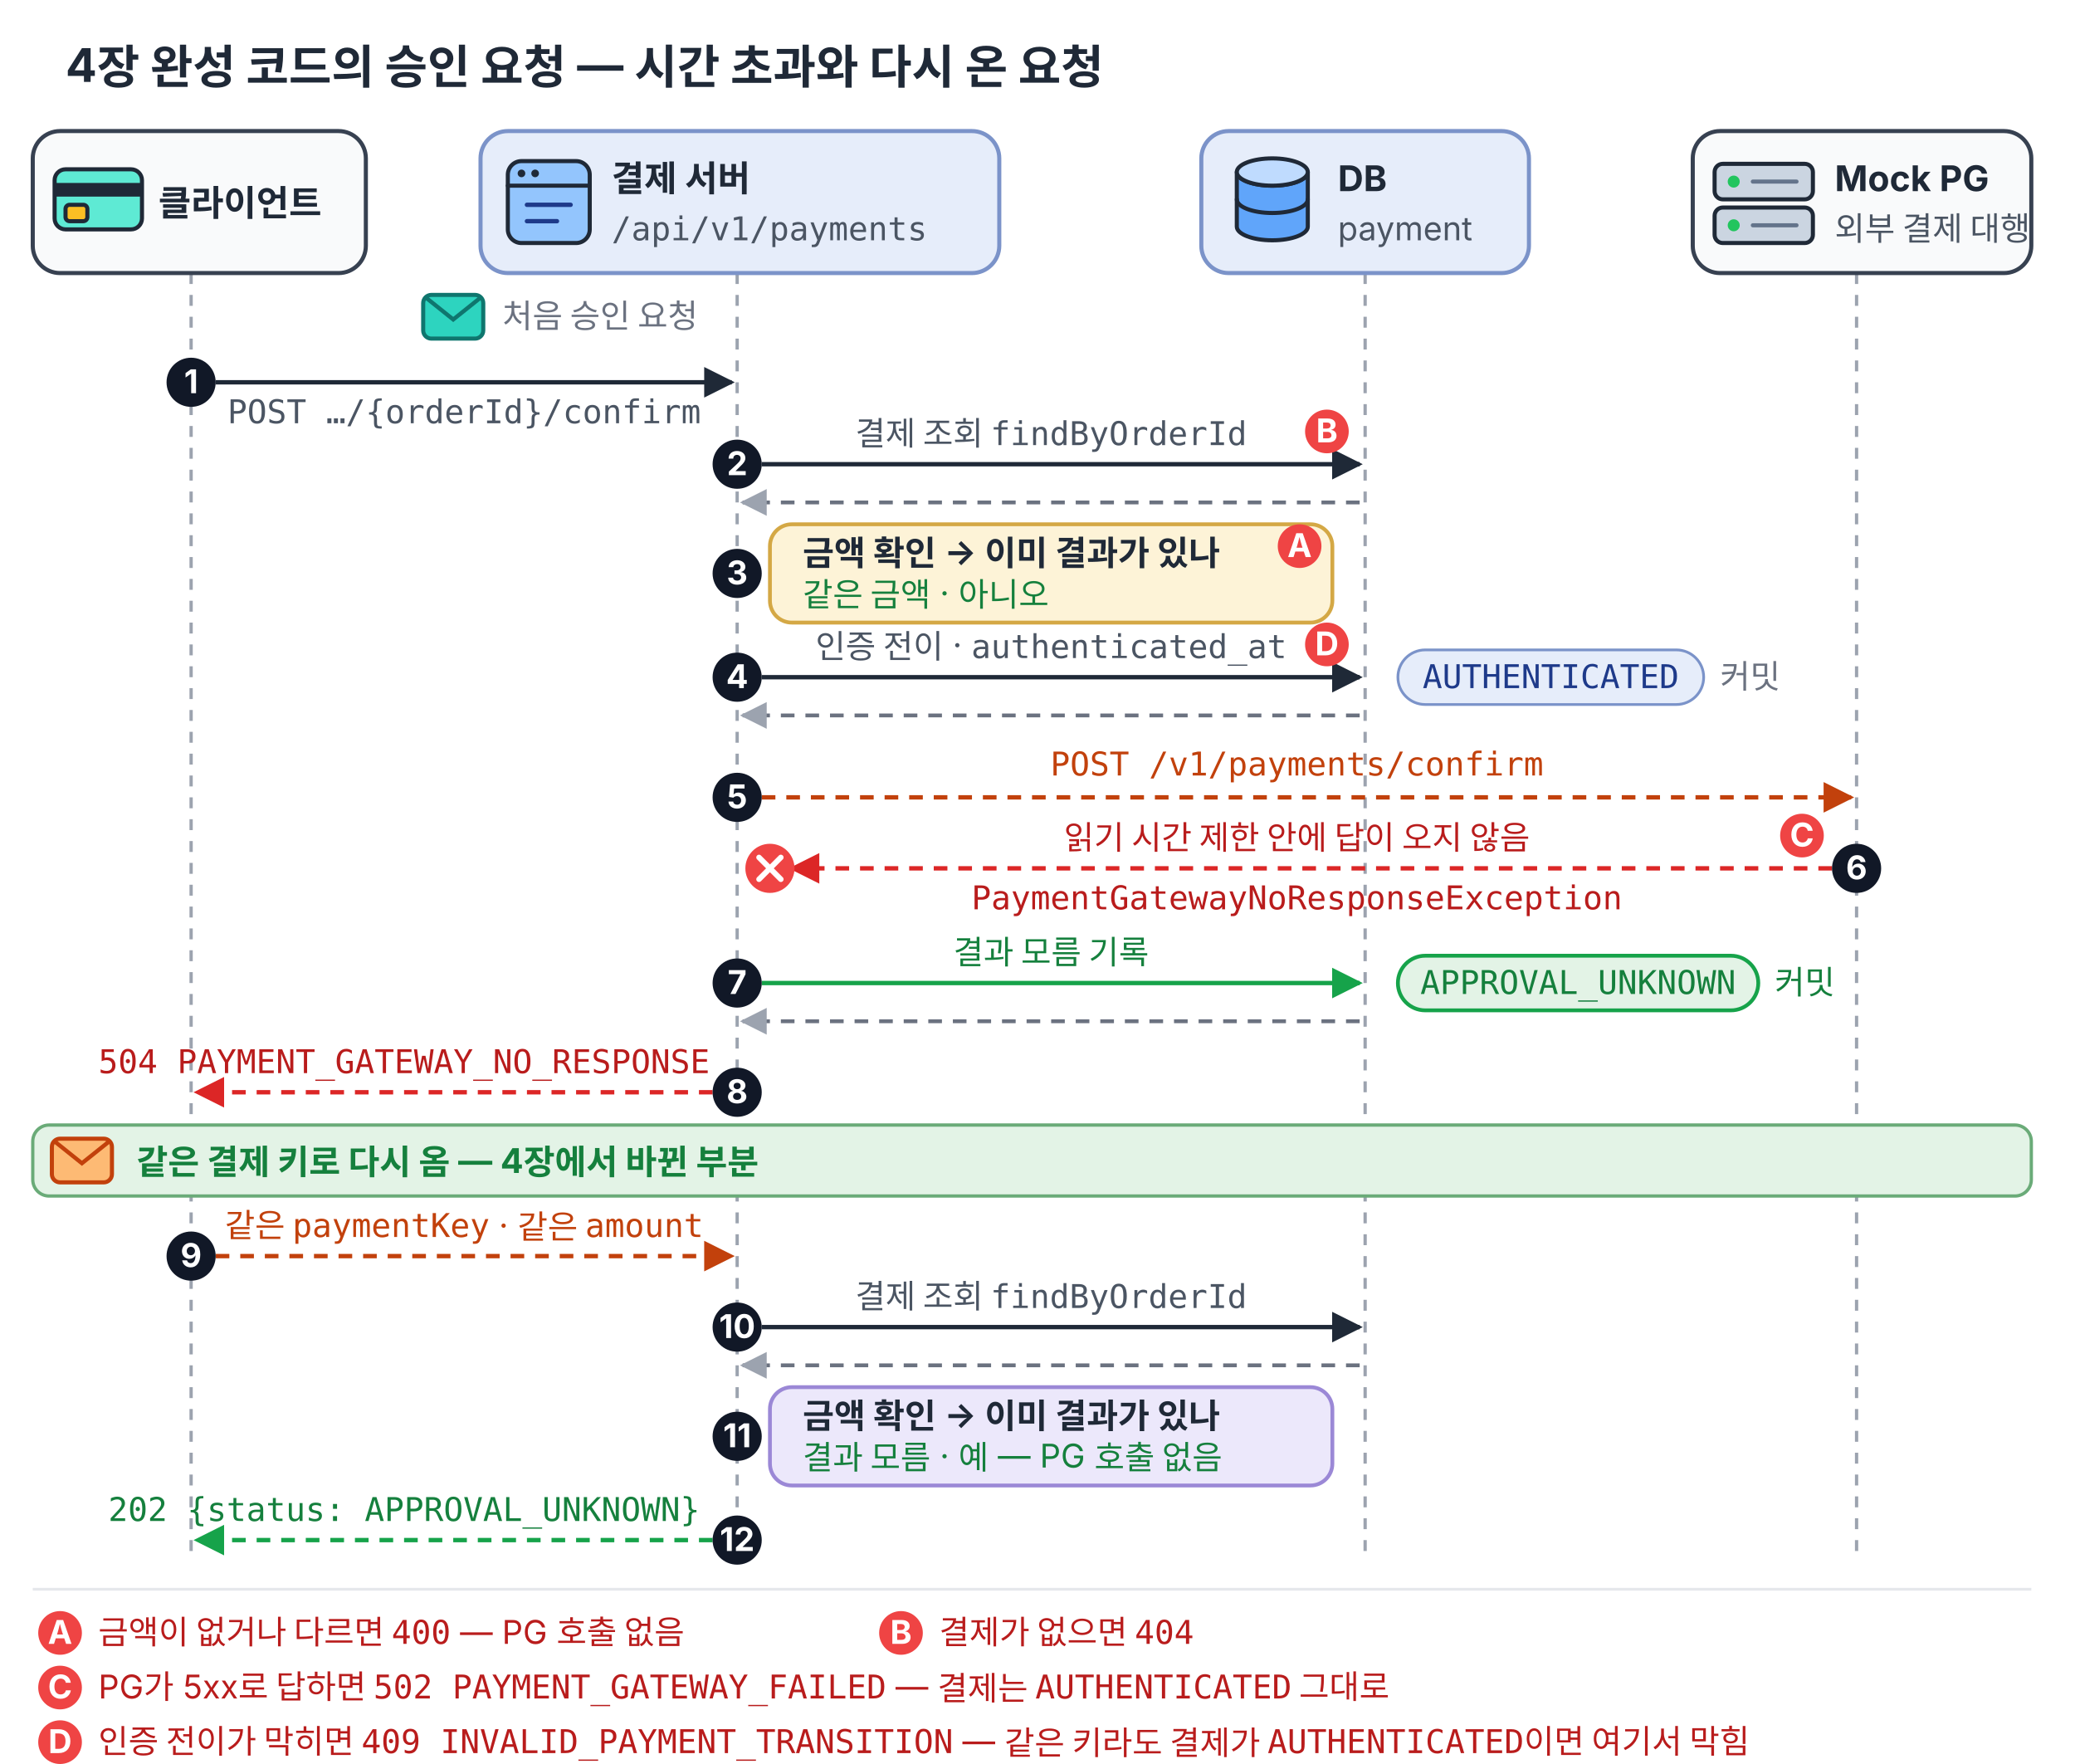
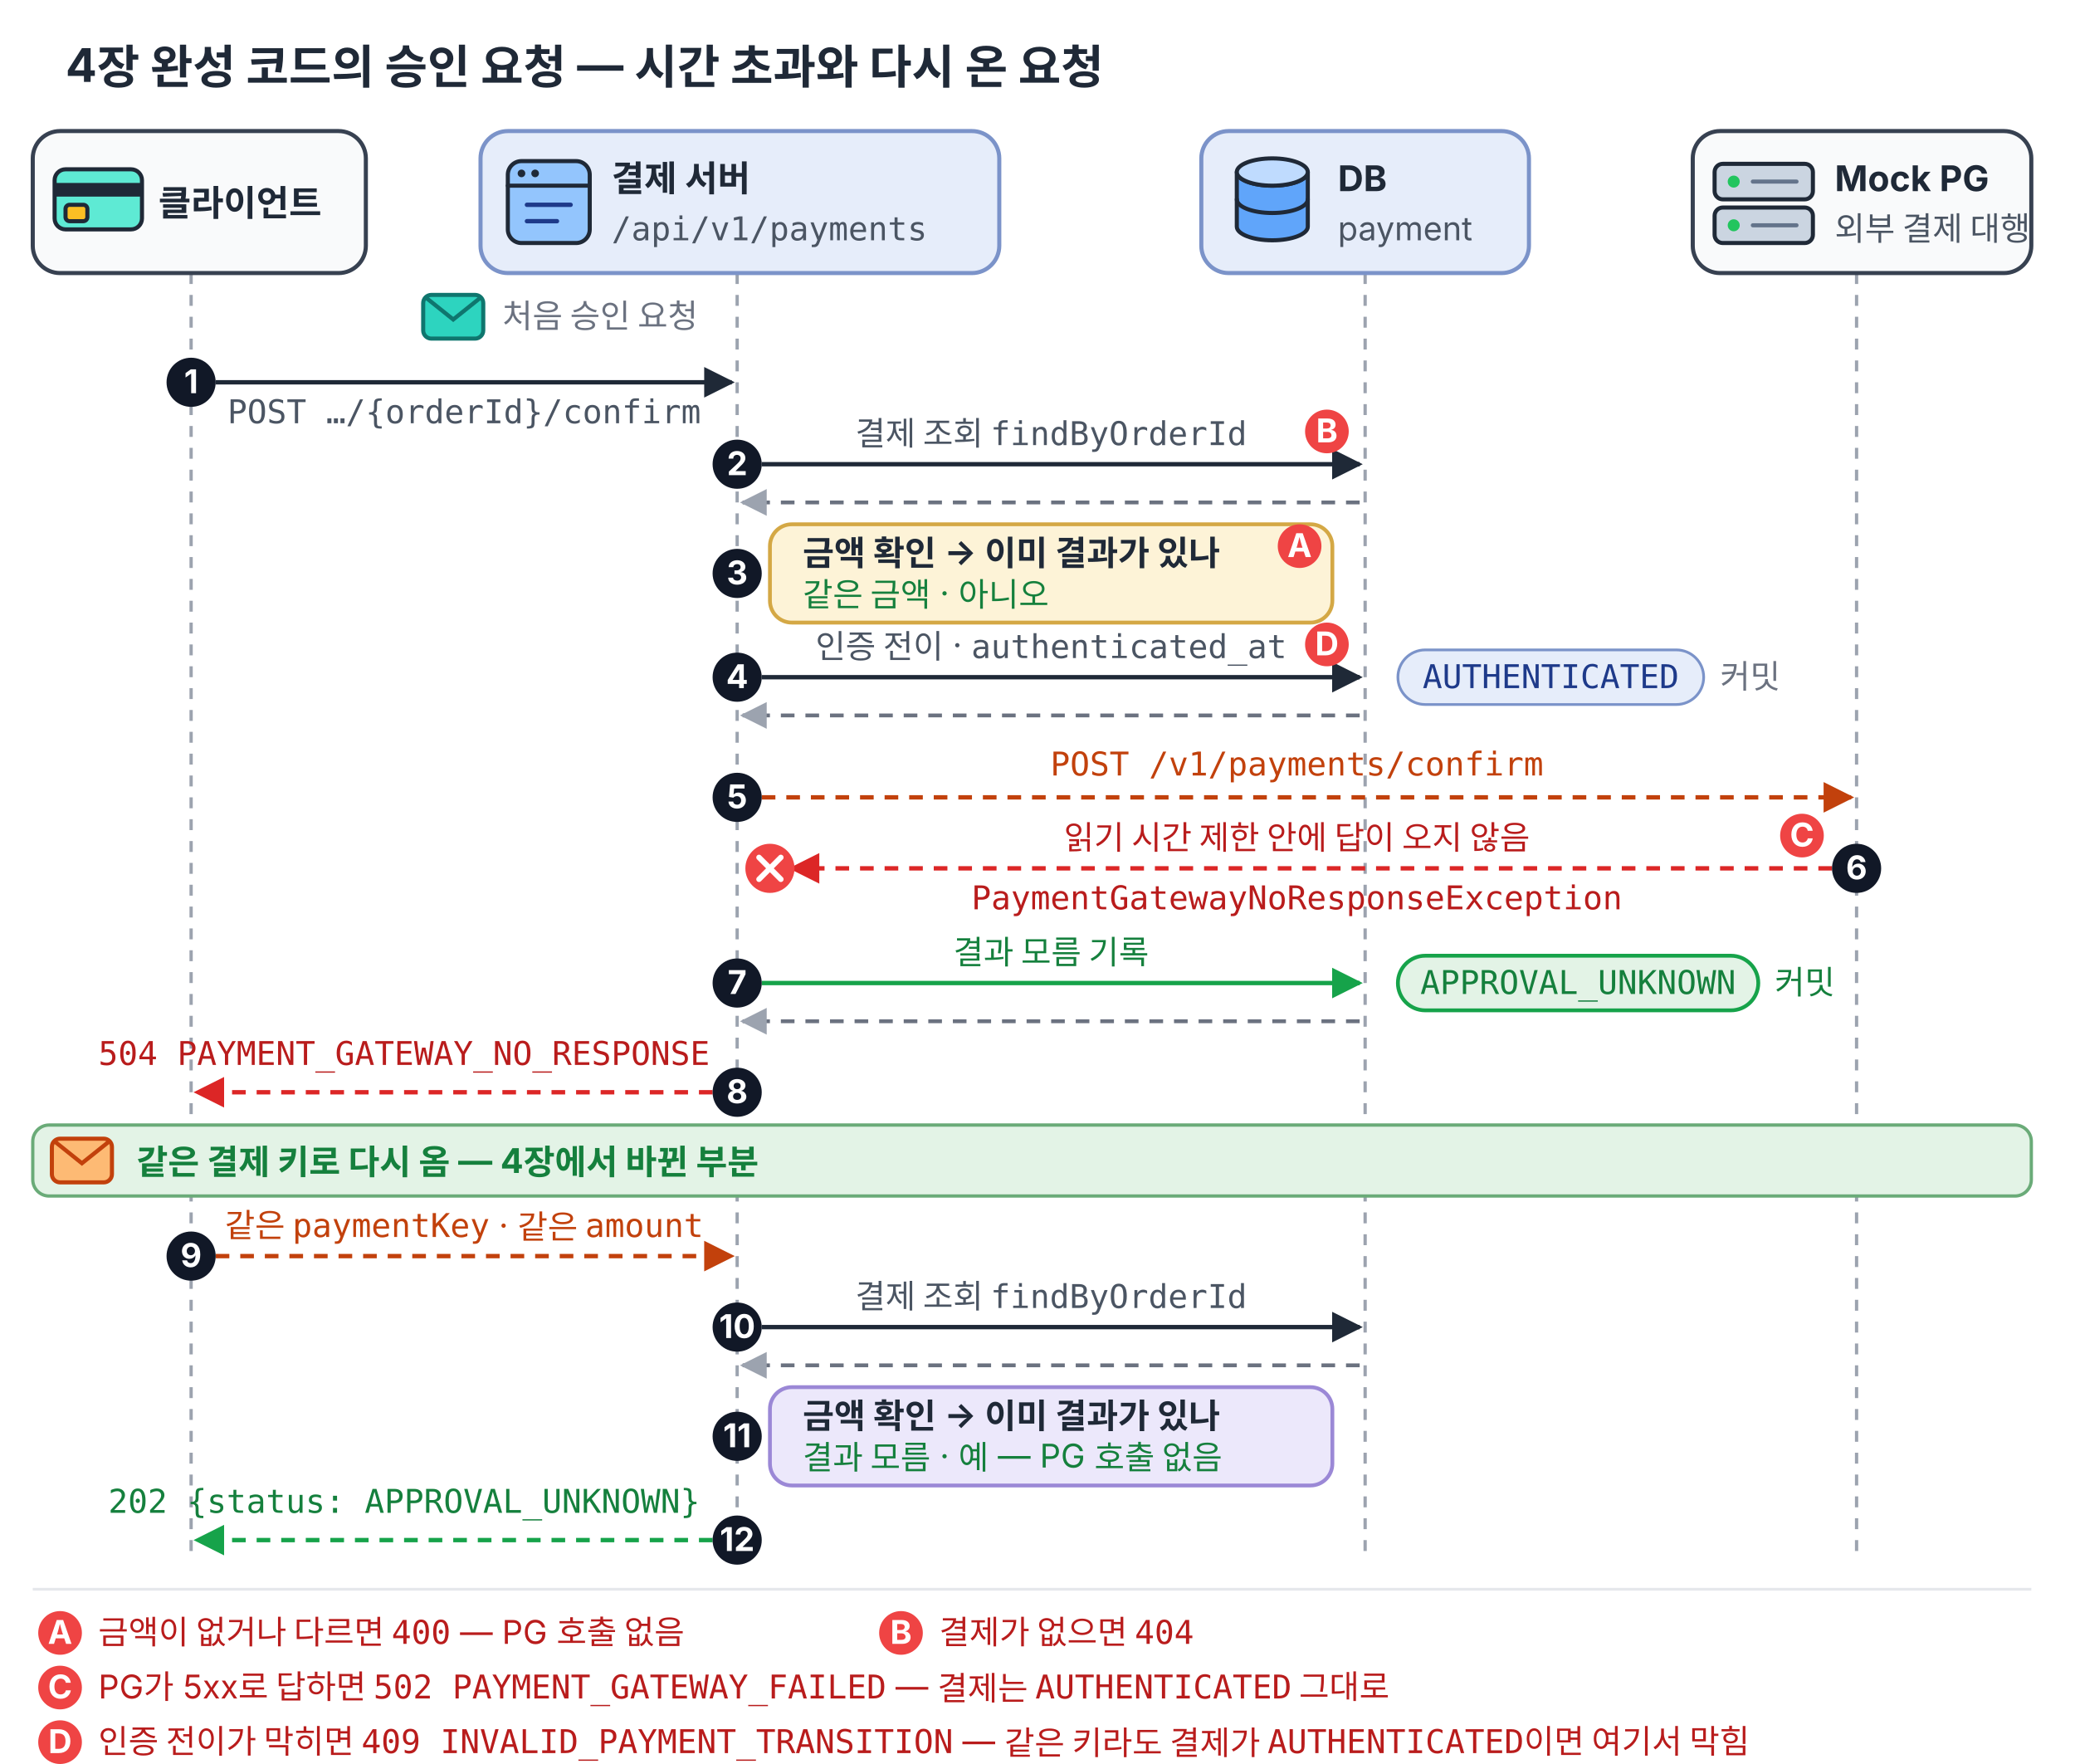
<svg xmlns="http://www.w3.org/2000/svg" viewBox="0 0 760 646" font-family="-apple-system, 'Apple SD Gothic Neo', 'Noto Sans KR', sans-serif">
  <style>
    .h { font-size: 17px; font-weight: 700; fill: #1f2937; }
    .t2 { font-size: 13px; font-weight: 700; fill: #1f2937; }
    .s { font-size: 12px; fill: #4b5563; }
    .m { font-family: Menlo, Consolas, monospace; }
    .lbl { font-size: 12px; fill: #4b5563; }
    .num { font-size: 12px; font-weight: 700; fill: #ffffff; }
    .badt { font-size: 13px; font-weight: 700; fill: #b91c1c; }
    .bads { font-size: 12px; fill: #b91c1c; }
    .okt { font-size: 13px; font-weight: 700; fill: #15803d; }
    .oks { font-size: 12px; fill: #15803d; }
    .gs { font-size: 12px; fill: #6b7280; }
    .o { stroke: #1f2937; stroke-width: 1.5; stroke-linejoin: round; stroke-linecap: round; }
    .life { stroke: #9ca3af; stroke-width: 1.2; stroke-dasharray: 4 4; }
    .run { stroke-dasharray: 5 4; animation: run 0.9s linear infinite; }
    @keyframes run { to { stroke-dashoffset: -18; } }
    @media (prefers-reduced-motion: reduce) { .run { animation: none; } .anim { display: none; } }
  </style>
  <defs>
    <marker id="ak" viewBox="0 0 10 10" refX="9" refY="5" markerWidth="7" markerHeight="7" orient="auto">
      <path d="M0,0 L10,5 L0,10 z" fill="#1f2937" />
    </marker>
    <marker id="agr" viewBox="0 0 10 10" refX="9" refY="5" markerWidth="7" markerHeight="7" orient="auto">
      <path d="M0,0 L10,5 L0,10 z" fill="#16a34a" />
    </marker>
    <marker id="arr" viewBox="0 0 10 10" refX="9" refY="5" markerWidth="7" markerHeight="7" orient="auto">
      <path d="M0,0 L10,5 L0,10 z" fill="#dc2626" />
    </marker>
    <marker id="aor" viewBox="0 0 10 10" refX="9" refY="5" markerWidth="7" markerHeight="7" orient="auto">
      <path d="M0,0 L10,5 L0,10 z" fill="#c2410c" />
    </marker>
    <marker id="agy" viewBox="0 0 10 10" refX="9" refY="5" markerWidth="7" markerHeight="7" orient="auto">
      <path d="M0,0 L10,5 L0,10 z" fill="#9ca3af" />
    </marker>
    <g id="pkt">
      <rect x="-11" y="-8" width="22" height="16" rx="3" fill="#2dd4bf" stroke="#0f766e" stroke-width="1.5" />
      <path d="M-10,-7 L0,1 L10,-7" fill="none" stroke="#0f766e" stroke-width="1.5" />
    </g>
    <g id="pkt2">
      <rect x="-11" y="-8" width="22" height="16" rx="3" fill="#fdba74" stroke="#c2410c" stroke-width="1.5" />
      <path d="M-10,-7 L0,1 L10,-7" fill="none" stroke="#c2410c" stroke-width="1.5" />
    </g>
    <g id="xmark">
      <circle r="9" fill="#ef4444" />
      <path d="M-4,-4 L4,4 M4,-4 L-4,4" stroke="#fff" stroke-width="2" stroke-linecap="round" />
    </g>
  </defs>
  <rect width="760" height="646" fill="#ffffff" />
  <text x="24" y="30" class="h">4장 완성 코드의 승인 요청 — 시간 초과와 다시 온 요청</text>
  <line x1="70" y1="100" x2="70" y2="570" class="life" />
  <line x1="270" y1="100" x2="270" y2="570" class="life" />
  <line x1="500" y1="100" x2="500" y2="570" class="life" />
  <line x1="680" y1="100" x2="680" y2="570" class="life" />
  <rect x="12" y="48" width="122" height="52" rx="10" fill="#f9fafb" stroke="#374151" stroke-width="1.5" />
  <rect x="12" y="48" width="122" height="52" rx="10" fill="none" stroke="#16a34a" stroke-width="3.5" opacity="0" class="anim">
    <animate attributeName="opacity" dur="8s" repeatCount="indefinite" values="0;0;1;1;0;0;1;1;0;0" keyTimes="0;0.61;0.62;0.67;0.68;0.94;0.95;0.998;0.999;1" />
  </rect>
  <g transform="translate(20,59)">
    <rect x="0" y="3" width="32" height="22" rx="4" fill="#5eead4" class="o" />
    <rect x="0" y="8" width="32" height="5" fill="#1f2937" />
    <rect x="4" y="16" width="8" height="6" rx="1.5" fill="#fbbf24" class="o" stroke-width="1" />
  </g>
  <text x="58" y="79" class="t2">클라이언트</text>
  <rect x="176" y="48" width="190" height="52" rx="10" fill="#e6edfa" stroke="#7b93c9" stroke-width="1.5" />
  <rect x="176" y="48" width="190" height="52" rx="10" fill="none" stroke="#2563eb" stroke-width="3.5" opacity="0" class="anim">
    <animate attributeName="opacity" dur="8s" repeatCount="indefinite" values="0;0;1;1;0;0;1;1;0;0;1;1;0;0" keyTimes="0;0.045;0.055;0.105;0.115;0.475;0.485;0.535;0.545;0.708;0.718;0.768;0.778;1" />
  </rect>
  <g transform="translate(186,59)">
    <rect x="0" y="0" width="30" height="30" rx="5" fill="#93c5fd" class="o" />
    <path d="M0,9 h30" class="o" fill="none" />
    <circle cx="5" cy="4.5" r="1.4" fill="#1f2937" />
    <circle cx="10" cy="4.5" r="1.4" fill="#1f2937" />
    <path d="M7,16 h16 M7,22 h11" stroke="#1e3a8a" stroke-width="1.6" stroke-linecap="round" />
  </g>
  <text x="224" y="70" class="t2">결제 서버</text>
  <text x="224" y="88" class="s m" style="font-size: 12px">/api/v1/payments</text>
  <rect x="440" y="48" width="120" height="52" rx="10" fill="#e6edfa" stroke="#7b93c9" stroke-width="1.5" />
  <rect x="440" y="48" width="120" height="52" rx="10" fill="none" stroke="#2563eb" stroke-width="3.5" opacity="0" class="anim">
    <animate attributeName="opacity" dur="8s" repeatCount="indefinite" values="0;0;1;1;0;0;1;1;0;0;1;1;0;0;1;1;0;0" keyTimes="0;0.092;0.102;0.152;0.162;0.19;0.2;0.25;0.26;0.524;0.534;0.584;0.594;0.786;0.796;0.846;0.856;1" />
  </rect>
  <g transform="translate(452,58)">
    <path d="M1,5 v20 a13,5 0 0 0 26,0 v-20 a13,5 0 0 1 -26,0 z" fill="#60a5fa" class="o" />
    <path d="M1,15 a13,5 0 0 0 26,0" fill="none" class="o" />
    <ellipse cx="14" cy="5" rx="13" ry="5" fill="#bfdbfe" class="o" />
  </g>
  <text x="490" y="70" class="t2">DB</text>
  <text x="490" y="88" class="s" style="font-size: 12px">payment</text>
  <rect x="620" y="48" width="124" height="52" rx="10" fill="#f9fafb" stroke="#374151" stroke-width="1.5" />
  <rect x="620" y="48" width="124" height="52" rx="10" fill="none" stroke="#ea580c" stroke-width="3.5" opacity="0" class="anim">
    <animate attributeName="opacity" dur="8s" repeatCount="indefinite" values="0;0;1;1;0;0" keyTimes="0;0.315;0.325;0.455;0.465;1" />
  </rect>
  <g transform="translate(628,60)">
    <rect x="0" y="0" width="36" height="13" rx="3" fill="#cbd5e1" class="o" />
    <rect x="0" y="16" width="36" height="13" rx="3" fill="#cbd5e1" class="o" />
    <circle cx="7" cy="6.5" r="2.2" fill="#22c55e">
      <animate attributeName="fill" dur="1.2s" repeatCount="indefinite" values="#22c55e;#bbf7d0;#22c55e" />
    </circle>
    <circle cx="7" cy="22.5" r="2.2" fill="#22c55e" />
    <path d="M14,6.5 h16 M14,22.5 h16" stroke="#64748b" stroke-width="1.5" stroke-linecap="round" />
  </g>
  <text x="672" y="70" class="t2">Mock PG</text>
  <text x="672" y="88" class="s" style="font-size: 12px">외부 결제 대행</text>
  <use href="#pkt" x="166" y="116" />
  <text x="184" y="120" class="gs">처음 승인 요청</text>
  <line x1="79" y1="140" x2="268" y2="140" stroke="#1f2937" stroke-width="1.6" marker-end="url(#ak)" />
  <circle cx="70" cy="140" r="9" fill="#111827" />
  <text x="70" y="144" class="num" text-anchor="middle" style="font-size: 12px">1</text>
  <text x="170" y="155" class="lbl m" text-anchor="middle" style="font-size: 12px">POST …/{orderId}/confirm</text>
  <line x1="279" y1="170" x2="498" y2="170" stroke="#1f2937" stroke-width="1.6" marker-end="url(#ak)" />
  <circle cx="270" cy="170" r="9" fill="#111827" />
  <text x="270" y="174" class="num" text-anchor="middle" style="font-size: 12px">2</text>
  <text x="385" y="163" class="lbl" text-anchor="middle">결제 조회 <tspan class="m">findByOrderId</tspan>
  </text>
  <line x1="498" y1="184" x2="272" y2="184" stroke="#6b7280" stroke-width="1.4" stroke-dasharray="5 4" marker-end="url(#agy)" />
  <circle cx="486" cy="158" r="8" fill="#ef4444" />
  <text x="486" y="162" font-size="12" font-weight="700" fill="#ffffff" text-anchor="middle">B</text>
  <rect x="282" y="192" width="206" height="36" rx="8" fill="#fdf3d7" stroke="#d4a845" stroke-width="1.4" />
  <rect x="282" y="192" width="206" height="36" rx="8" fill="none" stroke="#d97706" stroke-width="3" opacity="0" class="anim">
    <animate attributeName="opacity" dur="8s" repeatCount="indefinite" values="0;0;1;1;0;0" keyTimes="0;0.141;0.151;0.201;0.211;1" />
  </rect>
  <circle cx="270" cy="210" r="9" fill="#111827" />
  <text x="270" y="214" class="num" text-anchor="middle" style="font-size: 12px">3</text>
  <text x="294" y="207" class="t2" style="font-size: 12.5px">금액 확인 → 이미 결과가 있나</text>
  <text x="294" y="222" class="oks" style="font-size: 12px">같은 금액 · 아니오</text>
  <circle cx="476" cy="200" r="8" fill="#ef4444" />
  <text x="476" y="204" font-size="12" font-weight="700" fill="#ffffff" text-anchor="middle">A</text>
  <line x1="279" y1="248" x2="498" y2="248" stroke="#1f2937" stroke-width="1.6" marker-end="url(#ak)" />
  <circle cx="270" cy="248" r="9" fill="#111827" />
  <text x="270" y="252" class="num" text-anchor="middle" style="font-size: 12px">4</text>
  <text x="385" y="241" class="lbl" text-anchor="middle">인증 전이 · <tspan class="m">authenticated_at</tspan>
  </text>
  <line x1="498" y1="262" x2="272" y2="262" stroke="#6b7280" stroke-width="1.4" stroke-dasharray="5 4" marker-end="url(#agy)" />
  <circle cx="486" cy="236" r="8" fill="#ef4444" />
  <text x="486" y="240" font-size="12" font-weight="700" fill="#ffffff" text-anchor="middle">D</text>
  <rect x="512" y="238" width="112" height="20" rx="10" fill="#e6edfa" stroke="#7b93c9" stroke-width="1" />
  <text x="568" y="252" class="s m" text-anchor="middle" style="font-size: 12px; fill: #1e3a8a">AUTHENTICATED</text>
  <text x="630" y="252" class="gs" style="font-size: 12px">커밋</text>
  <text x="475" y="284" class="lbl m" text-anchor="middle" style="fill: #c2410c; font-size: 12px">POST /v1/payments/confirm</text>
  <line x1="279" y1="292" x2="678" y2="292" stroke="#c2410c" stroke-width="1.6" class="run" marker-end="url(#aor)" />
  <circle cx="270" cy="292" r="9" fill="#111827" />
  <text x="270" y="296" class="num" text-anchor="middle" style="font-size: 12px">5</text>
  <line x1="671" y1="318" x2="290" y2="318" stroke="#dc2626" stroke-width="1.6" stroke-dasharray="5 4" marker-end="url(#arr)" />
  <circle cx="680" cy="318" r="9" fill="#111827" />
  <text x="680" y="322" class="num" text-anchor="middle" style="font-size: 12px">6</text>
  <use href="#xmark" x="282" y="318" />
  <text x="475" y="311" class="bads" text-anchor="middle">읽기 시간 제한 안에 답이 오지 않음</text>
  <text x="475" y="333" class="bads m" text-anchor="middle" style="font-size: 12px">PaymentGatewayNoResponseException</text>
  <circle cx="660" cy="306" r="8" fill="#ef4444" />
  <text x="660" y="310" font-size="12" font-weight="700" fill="#ffffff" text-anchor="middle">C</text>
  <line x1="279" y1="360" x2="498" y2="360" stroke="#16a34a" stroke-width="1.6" marker-end="url(#agr)" />
  <circle cx="270" cy="360" r="9" fill="#111827" />
  <text x="270" y="364" class="num" text-anchor="middle" style="font-size: 12px">7</text>
  <text x="385" y="353" class="lbl" text-anchor="middle" style="fill: #15803d">결과 모름 기록</text>
  <line x1="498" y1="374" x2="272" y2="374" stroke="#6b7280" stroke-width="1.4" stroke-dasharray="5 4" marker-end="url(#agy)" />
  <rect x="512" y="350" width="132" height="20" rx="10" fill="#e3f3e6" stroke="#16a34a" stroke-width="1.4" />
  <text x="578" y="364" class="oks m" text-anchor="middle" style="font-size: 12px">APPROVAL_UNKNOWN</text>
  <text x="650" y="364" class="oks" style="font-size: 12px">커밋</text>
  <line x1="261" y1="400" x2="72" y2="400" stroke="#dc2626" stroke-width="1.6" stroke-dasharray="5 4" marker-end="url(#arr)" />
  <circle cx="270" cy="400" r="9" fill="#111827" />
  <text x="270" y="404" class="num" text-anchor="middle" style="font-size: 12px">8</text>
-   <text x="148" y="393" class="lbl m" text-anchor="middle" style="fill: #b91c1c; font-size: 12px">504 PAYMENT_GATEWAY_NO_RESPONSE</text>
+   <text x="148" y="390" class="lbl m" text-anchor="middle" style="fill: #b91c1c; font-size: 12px">504 PAYMENT_GATEWAY_NO_RESPONSE</text>
  <rect x="12" y="412" width="732" height="26" rx="6" fill="#e3f3e6" stroke="#6aab78" stroke-width="1.2" />
  <use href="#pkt2" x="30" y="425" />
  <text x="50" y="430" class="okt" style="font-size: 12.5px">같은 결제 키로 다시 옴 — 4장에서 바뀐 부분</text>
  <line x1="79" y1="460" x2="268" y2="460" stroke="#c2410c" stroke-width="1.6" class="run" marker-end="url(#aor)" />
  <circle cx="70" cy="460" r="9" fill="#111827" />
  <text x="70" y="464" class="num" text-anchor="middle" style="font-size: 12px">9</text>
  <text x="170" y="453" class="lbl" text-anchor="middle" style="fill: #c2410c">같은 <tspan class="m">paymentKey</tspan> · 같은 <tspan class="m">amount</tspan>
  </text>
  <line x1="279" y1="486" x2="498" y2="486" stroke="#1f2937" stroke-width="1.6" marker-end="url(#ak)" />
  <circle cx="270" cy="486" r="9" fill="#111827" />
  <text x="270" y="490" class="num" text-anchor="middle" style="font-size: 12px">10</text>
  <text x="385" y="479" class="lbl" text-anchor="middle">결제 조회 <tspan class="m">findByOrderId</tspan>
  </text>
  <line x1="498" y1="500" x2="272" y2="500" stroke="#6b7280" stroke-width="1.4" stroke-dasharray="5 4" marker-end="url(#agy)" />
  <rect x="282" y="508" width="206" height="36" rx="8" fill="#ece8fb" stroke="#9b88d6" stroke-width="1.4" />
  <rect x="282" y="508" width="206" height="36" rx="8" fill="none" stroke="#7c3aed" stroke-width="3" opacity="0" class="anim">
    <animate attributeName="opacity" dur="8s" repeatCount="indefinite" values="0;0;1;1;0;0" keyTimes="0;0.868;0.878;0.928;0.938;1" />
  </rect>
  <circle cx="270" cy="526" r="9" fill="#111827" />
  <text x="270" y="530" class="num" text-anchor="middle" style="font-size: 12px">11</text>
  <text x="294" y="523" class="t2" style="font-size: 12.5px">금액 확인 → 이미 결과가 있나</text>
  <text x="294" y="538" class="oks" style="font-size: 12px">결과 모름 · 예 — PG 호출 없음</text>
  <line x1="261" y1="564" x2="72" y2="564" stroke="#16a34a" stroke-width="1.6" stroke-dasharray="5 4" marker-end="url(#agr)" />
  <circle cx="270" cy="564" r="9" fill="#111827" />
  <text x="270" y="568" class="num" text-anchor="middle" style="font-size: 12px">12</text>
-   <text x="148" y="557" class="lbl m" text-anchor="middle" style="fill: #15803d; font-size: 12px">202 {status: APPROVAL_UNKNOWN}</text>
+   <text x="148" y="554" class="lbl m" text-anchor="middle" style="fill: #15803d; font-size: 12px">202 {status: APPROVAL_UNKNOWN}</text>
  <line x1="12" y1="582" x2="744" y2="582" stroke="#e5e7eb" stroke-width="1" />
  <circle cx="22" cy="598" r="8" fill="#ef4444" />
  <text x="22" y="602" font-size="12" font-weight="700" fill="#ffffff" text-anchor="middle">A</text>
  <text x="36" y="602" class="bads">금액이 없거나 다르면 <tspan class="m">400</tspan> — PG 호출 없음</text>
  <circle cx="330" cy="598" r="8" fill="#ef4444" />
  <text x="330" y="602" font-size="12" font-weight="700" fill="#ffffff" text-anchor="middle">B</text>
  <text x="344" y="602" class="bads">결제가 없으면 <tspan class="m">404</tspan>
  </text>
  <circle cx="22" cy="618" r="8" fill="#ef4444" />
  <text x="22" y="622" font-size="12" font-weight="700" fill="#ffffff" text-anchor="middle">C</text>
  <text x="36" y="622" class="bads">PG가 5xx로 답하면 <tspan class="m">502 PAYMENT_GATEWAY_FAILED</tspan> — 결제는 <tspan class="m">AUTHENTICATED</tspan> 그대로</text>
  <circle cx="22" cy="638" r="8" fill="#ef4444" />
  <text x="22" y="642" font-size="12" font-weight="700" fill="#ffffff" text-anchor="middle">D</text>
  <text x="36" y="642" class="bads">인증 전이가 막히면 <tspan class="m">409 INVALID_PAYMENT_TRANSITION</tspan> — 같은 키라도 결제가 <tspan class="m">AUTHENTICATED</tspan>이면 여기서 막힘</text>
  <g class="anim" opacity="0">
    <use href="#pkt" />
    <animateMotion dur="8s" repeatCount="indefinite" calcMode="linear" path="M80,140 H270 V170 H500 V184 H270 V210 V248 H500 V262 H270 V292 H680 V318 H270 V360 H500 V374 H270 V400 H70" keyPoints="0;0;0.067;0.158;0.253;0.347;0.587;0.587;0.74;0.835;1;1;1" keyTimes="0;0.02;0.055;0.102;0.151;0.2;0.325;0.405;0.485;0.534;0.62;0.62;1" />
    <animate attributeName="opacity" dur="8s" repeatCount="indefinite" values="0;0;1;1;0;0" keyTimes="0;0.015;0.02;0.62;0.63;1" />
  </g>
  <g class="anim" opacity="0">
    <use href="#pkt2" />
    <animateMotion dur="8s" repeatCount="indefinite" calcMode="linear" path="M80,460 H270 V486 H500 V500 H270 V526 V564 H70" keyPoints="0;0;0.199;0.468;0.75;1;1;1" keyTimes="0;0.66;0.718;0.796;0.878;0.95;0.95;1" />
    <animate attributeName="opacity" dur="8s" repeatCount="indefinite" values="0;0;1;1;0;0" keyTimes="0;0.655;0.66;0.95;0.96;1" />
  </g>
</svg>
